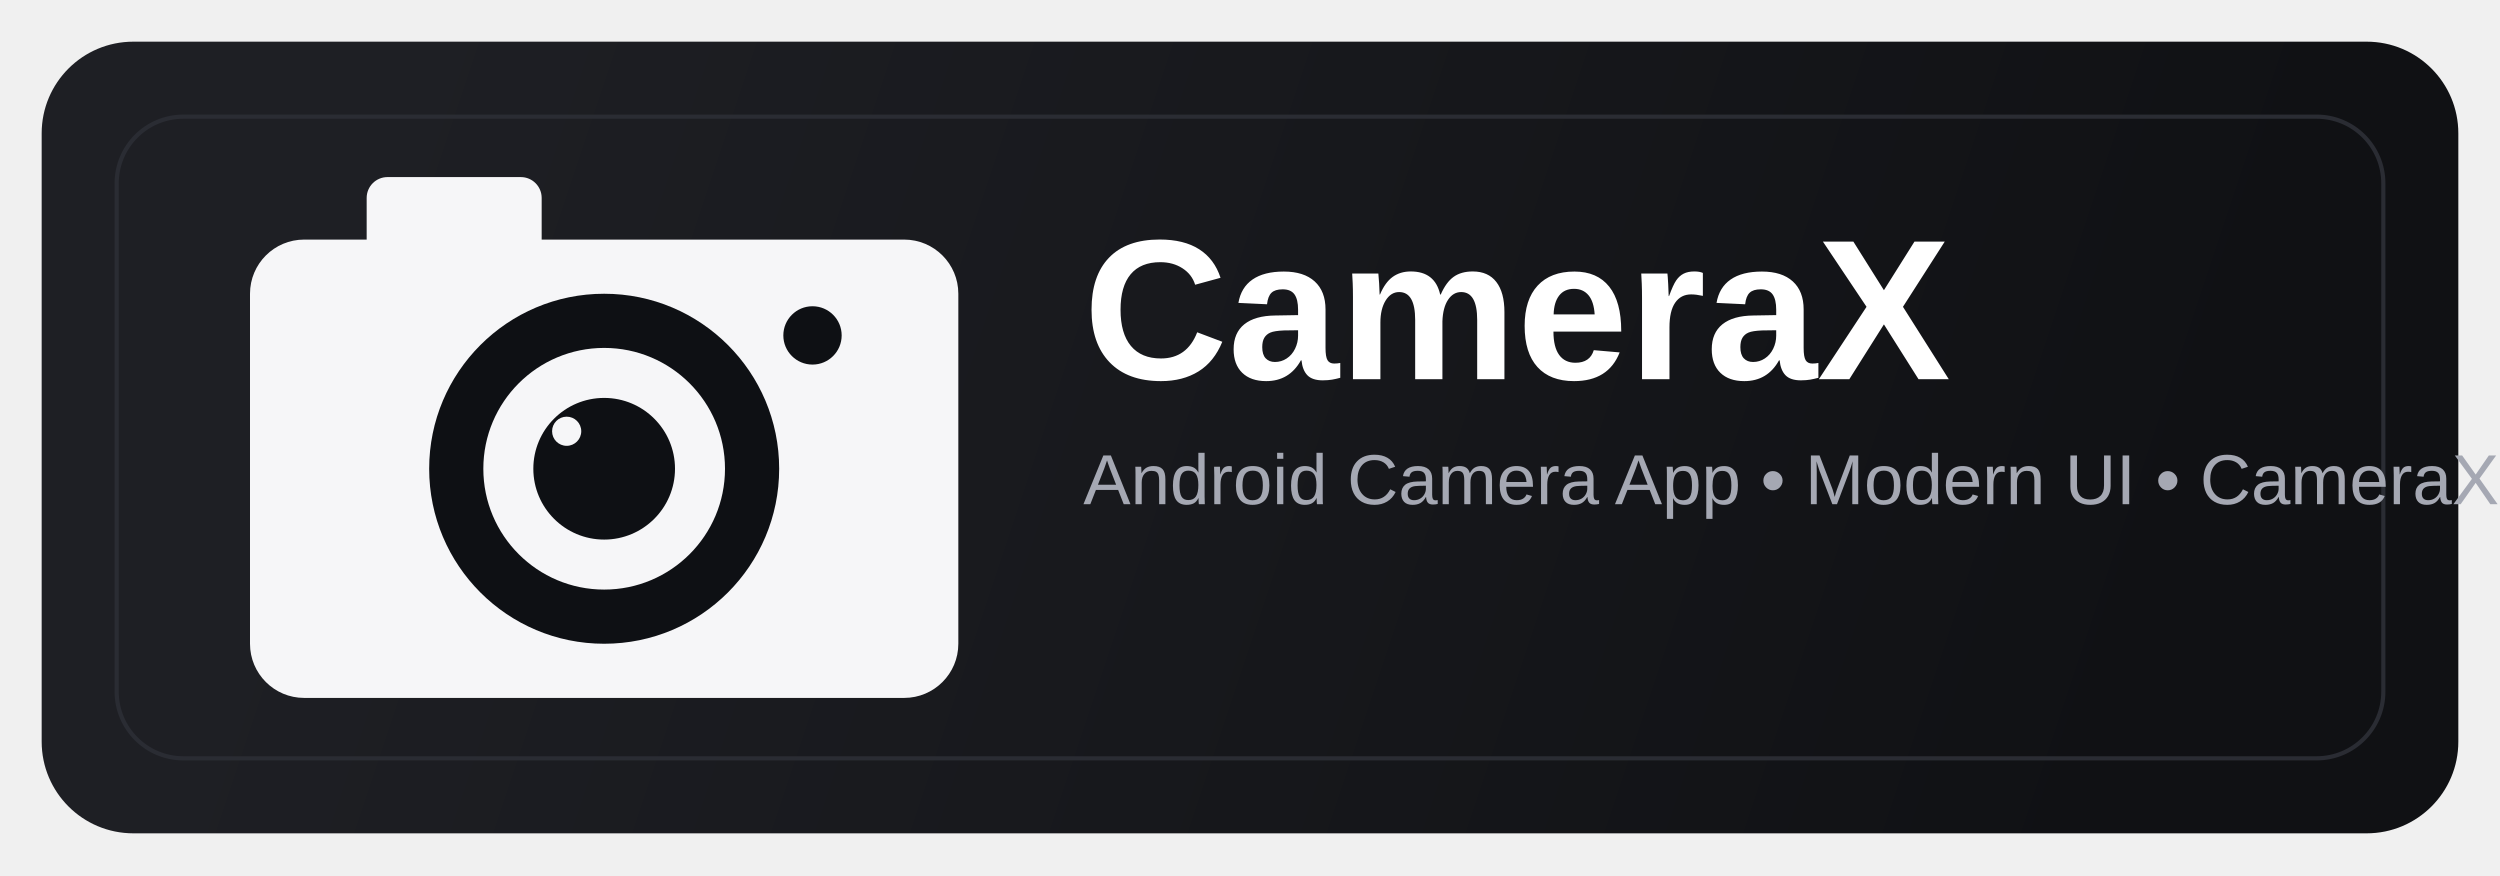
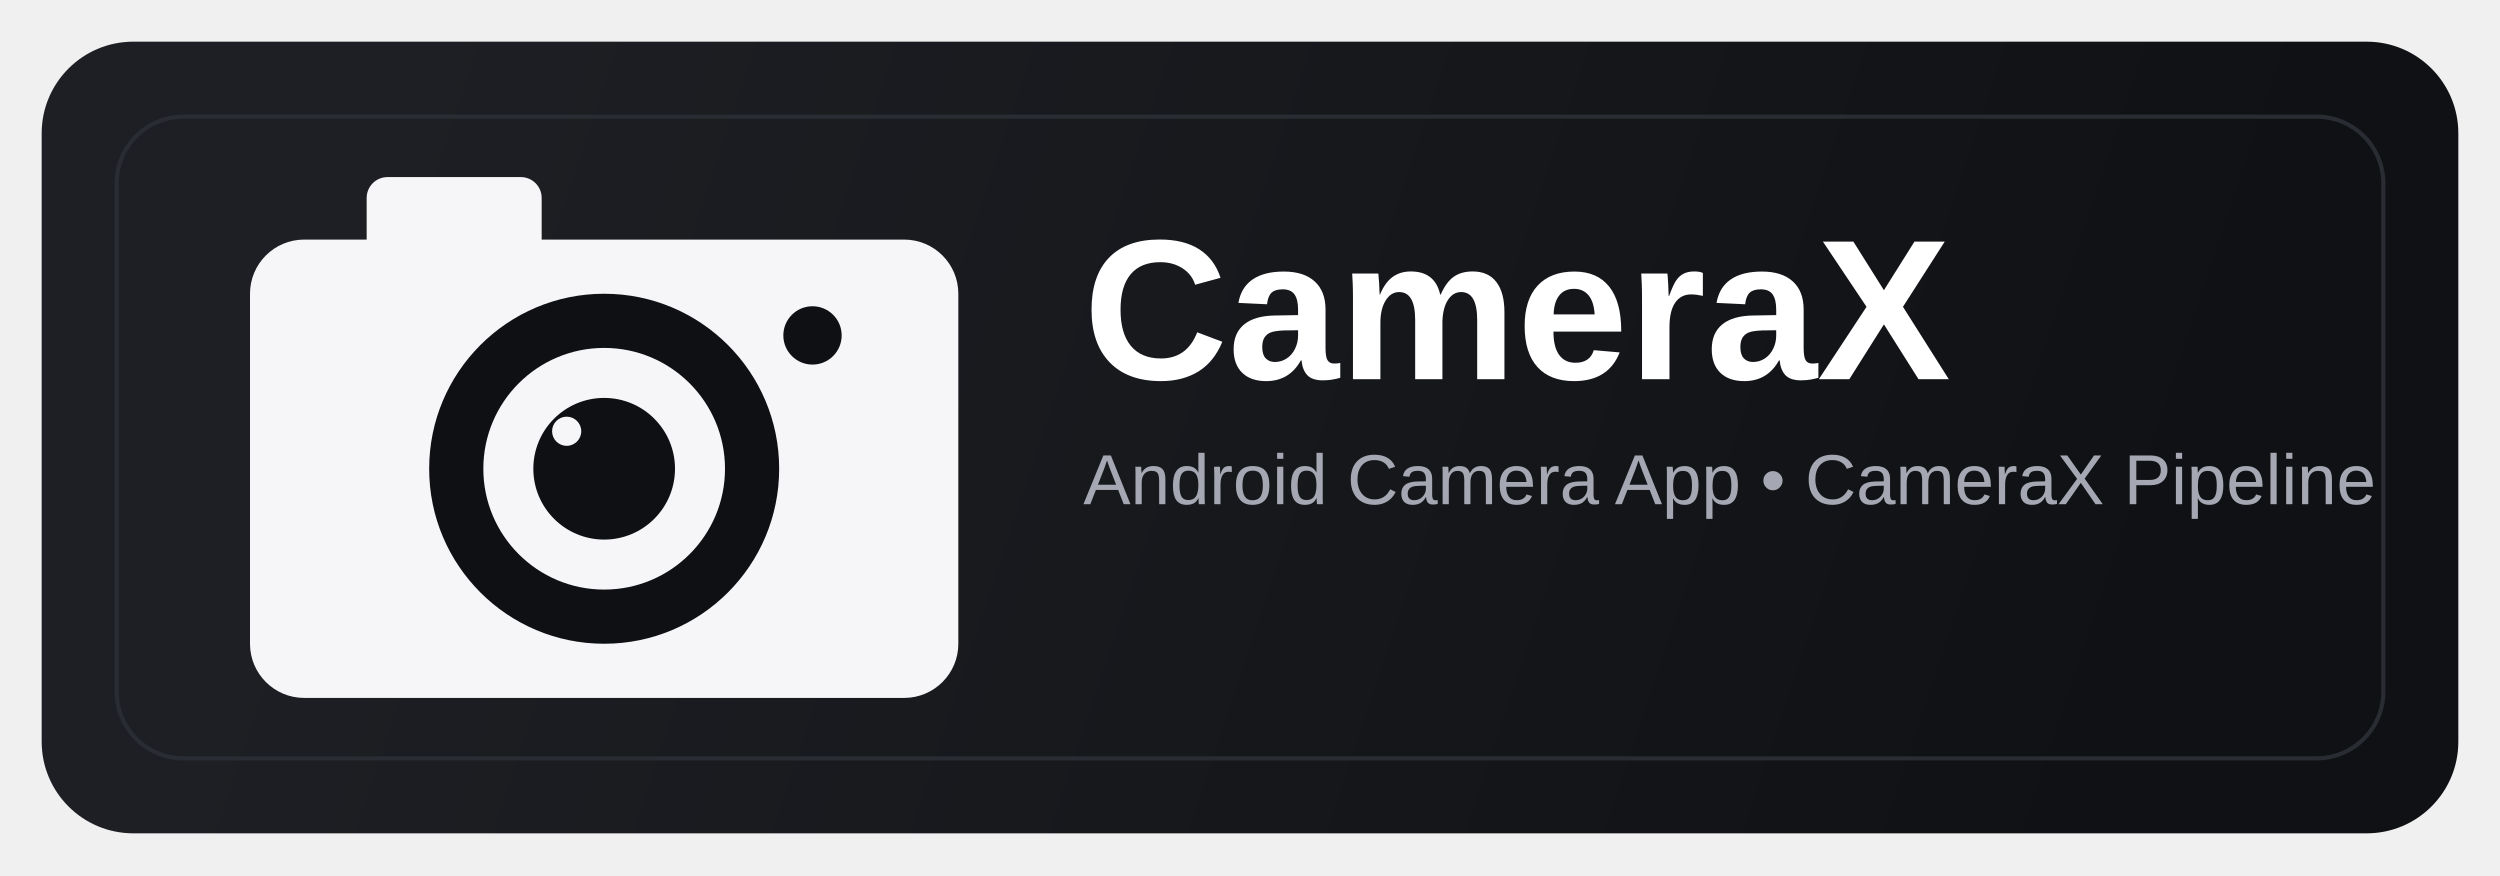
<svg xmlns="http://www.w3.org/2000/svg" width="1200" height="420" viewBox="0 0 1200 420" fill="none">
  <defs>
    <linearGradient id="g" x1="180" y1="70" x2="1020" y2="350" gradientUnits="userSpaceOnUse">
      <stop stop-color="#1E1F24" />
      <stop offset="1" stop-color="#101114" />
    </linearGradient>
  </defs>
  <rect x="20" y="20" width="1160" height="380" rx="44" fill="url(#g)" />
  <rect x="56" y="56" width="1088" height="308" rx="32" stroke="#2A2C33" stroke-width="2" />
  <g transform="translate(120 65)">
    <rect x="0" y="50" width="340" height="220" rx="26" fill="#F6F6F8" />
    <rect x="56" y="20" width="84" height="40" rx="10" fill="#F6F6F8" />
    <circle cx="170" cy="160" r="84" fill="#0E1014" />
    <circle cx="170" cy="160" r="58" fill="#F6F6F8" />
    <circle cx="170" cy="160" r="34" fill="#0E1014" />
    <circle cx="270" cy="96" r="14" fill="#0E1014" />
    <circle cx="152" cy="142" r="7" fill="#F6F6F8" />
  </g>
  <text x="520" y="182" fill="#FFFFFF" font-size="96" font-family="Avenir, Segoe UI, Arial, sans-serif" font-weight="700">CameraX</text>
-   <text x="520" y="242" fill="#A5A8B3" font-size="34" font-family="Avenir, Segoe UI, Arial, sans-serif" font-weight="500">Android Camera App • Modern UI • CameraX Pipeline</text>
+   <text x="520" y="242" fill="#A5A8B3" font-size="34" font-family="Avenir, Segoe UI, Arial, sans-serif" font-weight="500">Android Camera App • CameraX Pipeline</text>
</svg>
